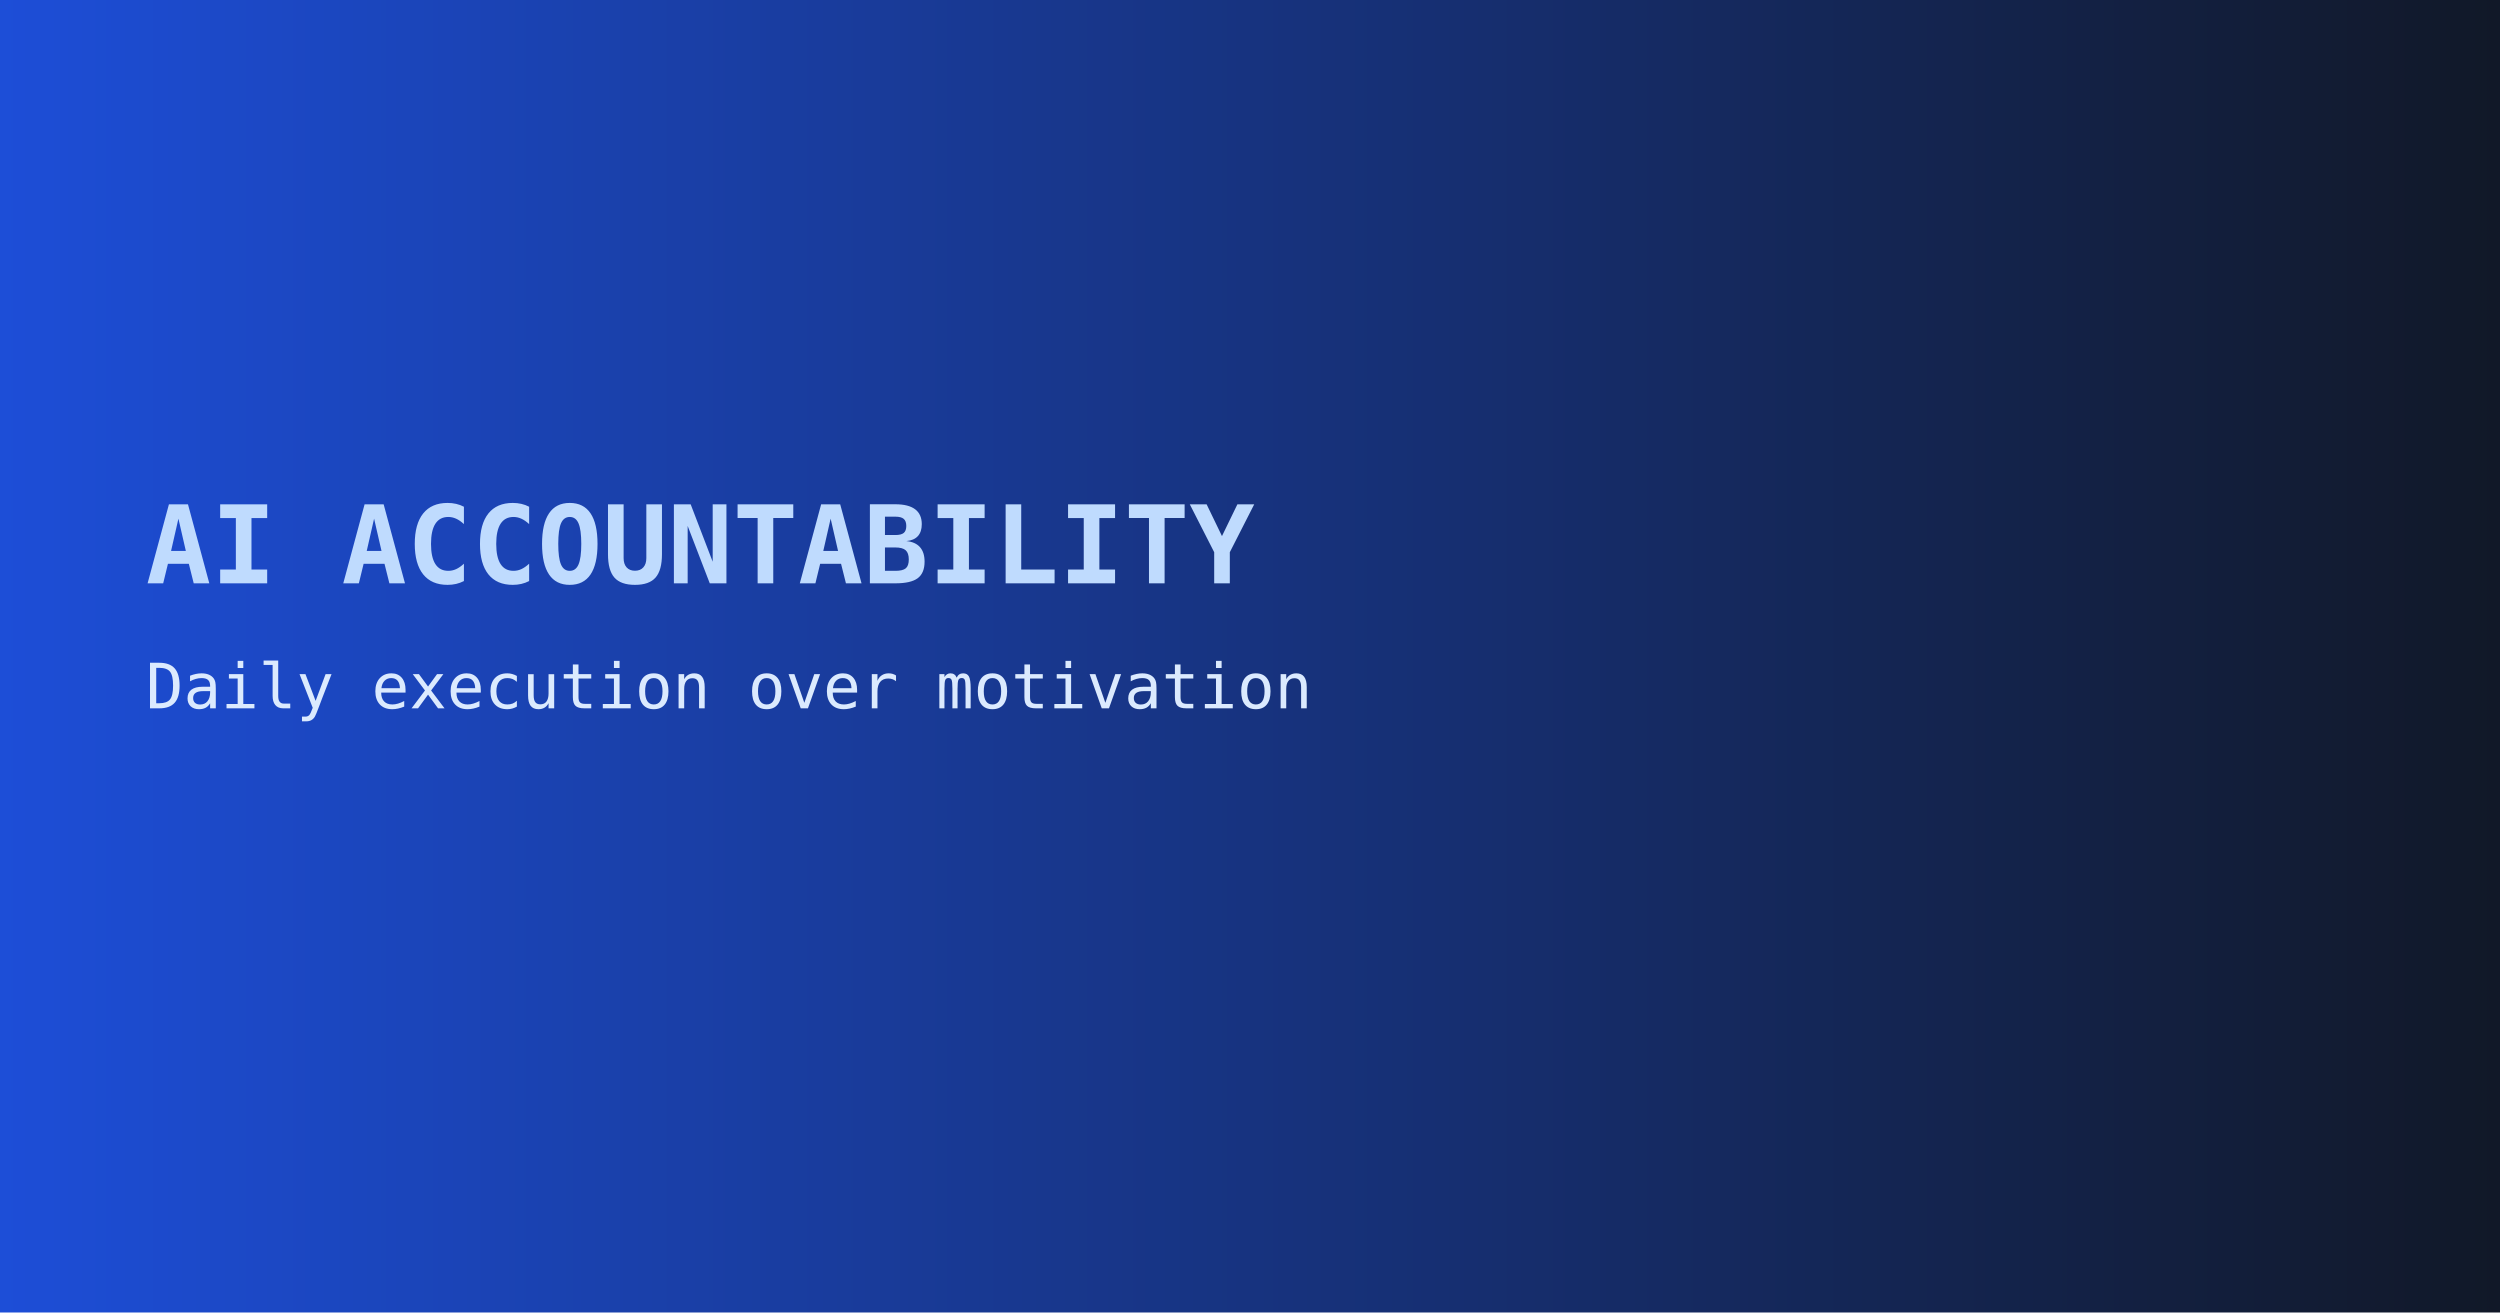
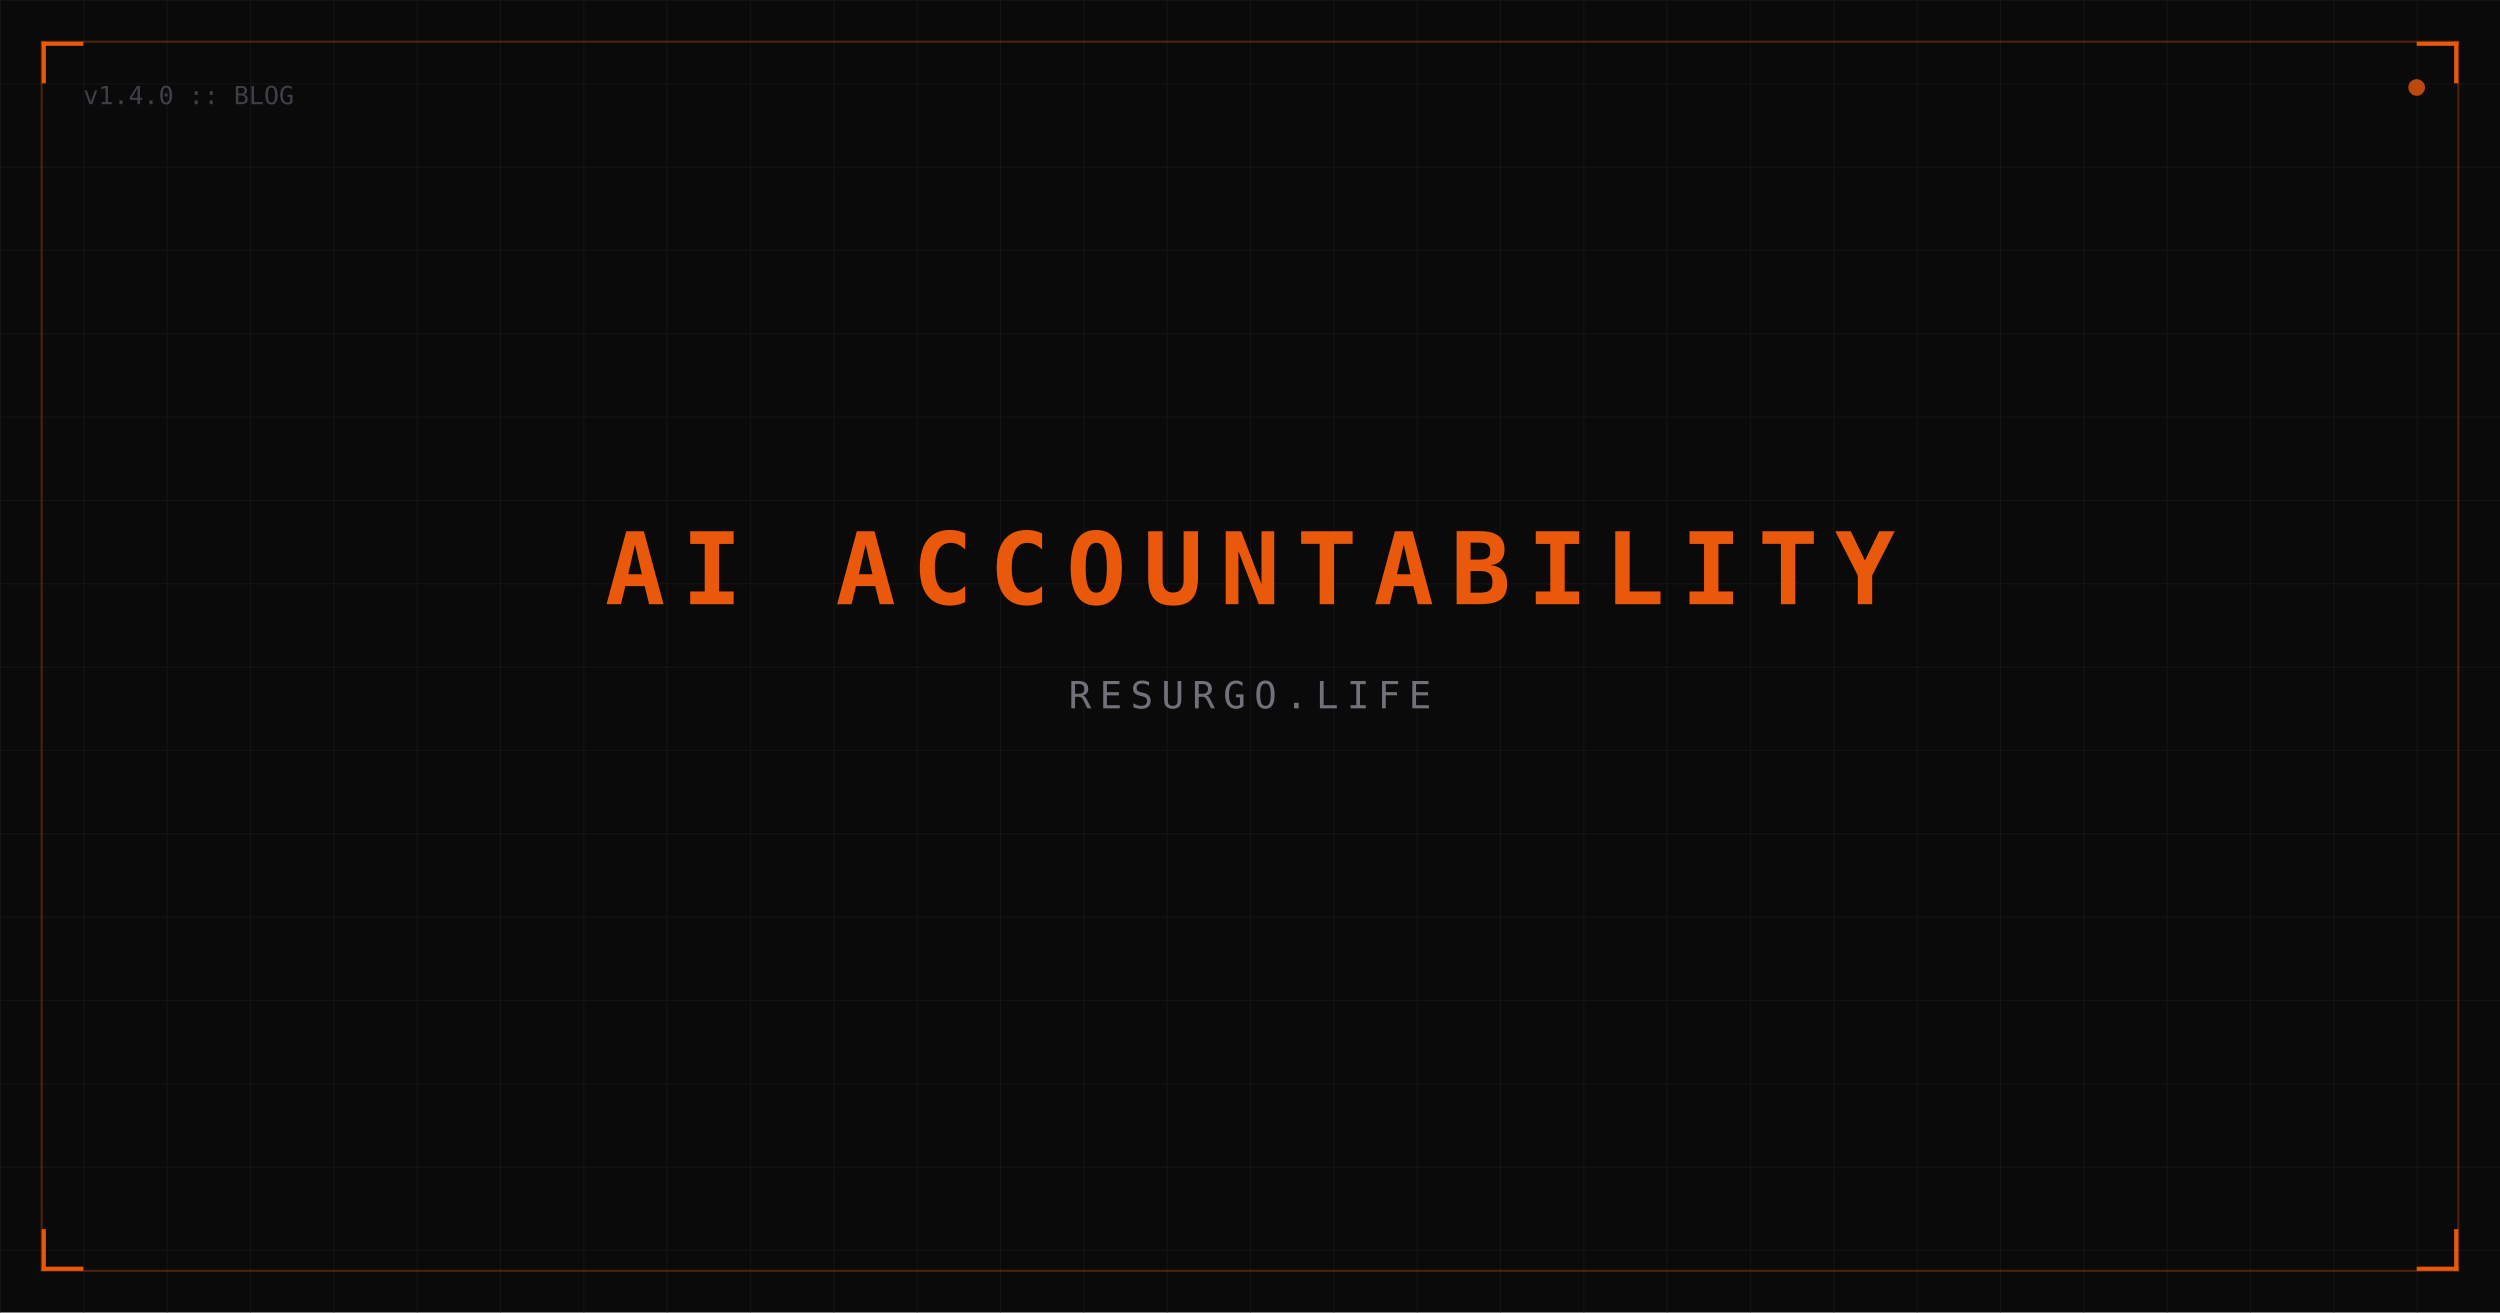
- <svg xmlns="http://www.w3.org/2000/svg" width="1200" height="630" viewBox="0 0 1200 630">
+ <svg xmlns="http://www.w3.org/2000/svg" viewBox="0 0 1200 630" width="1200" height="630">
+   <rect width="1200" height="630" fill="#0a0a0a" />
  <defs>
-     <linearGradient id="g" x1="0" x2="1">
-       <stop offset="0" stop-color="#1d4ed8" />
-       <stop offset="1" stop-color="#111827" />
-     </linearGradient>
+     <pattern id="grid" width="40" height="40" patternUnits="userSpaceOnUse">
+       <path d="M 40 0 L 0 0 0 40" fill="none" stroke="#1a1a1a" stroke-width="0.5" />
+     </pattern>
  </defs>
-   <rect width="1200" height="630" fill="url(#g)" />
-   <text x="70" y="280" fill="#bfdbfe" font-family="monospace" font-size="52" font-weight="700">AI ACCOUNTABILITY</text>
-   <text x="70" y="340" fill="#dbeafe" font-family="monospace" font-size="30">Daily execution over motivation</text>
+   <rect width="1200" height="630" fill="url(#grid)" />
+   <rect x="20" y="20" width="1160" height="590" fill="none" stroke="#ea580c" stroke-width="1" opacity="0.3" />
+   <rect x="20" y="20" width="20" height="2" fill="#ea580c" />
+   <rect x="20" y="20" width="2" height="20" fill="#ea580c" />
+   <rect x="1160" y="20" width="20" height="2" fill="#ea580c" />
+   <rect x="1178" y="20" width="2" height="20" fill="#ea580c" />
+   <rect x="20" y="608" width="20" height="2" fill="#ea580c" />
+   <rect x="20" y="590" width="2" height="20" fill="#ea580c" />
+   <rect x="1160" y="608" width="20" height="2" fill="#ea580c" />
+   <rect x="1178" y="590" width="2" height="20" fill="#ea580c" />
+   <text x="600" y="290" text-anchor="middle" font-family="monospace" font-size="48" font-weight="bold" fill="#ea580c" letter-spacing="8">AI ACCOUNTABILITY</text>
+   <text x="600" y="340" text-anchor="middle" font-family="monospace" font-size="18" fill="#71717a" letter-spacing="4">RESURGO.LIFE</text>
+   <text x="40" y="50" font-family="monospace" font-size="12" fill="#3f3f46">v1.4.0 :: BLOG</text>
+   <circle cx="1160" cy="42" r="4" fill="#ea580c" opacity="0.8" />
</svg>
